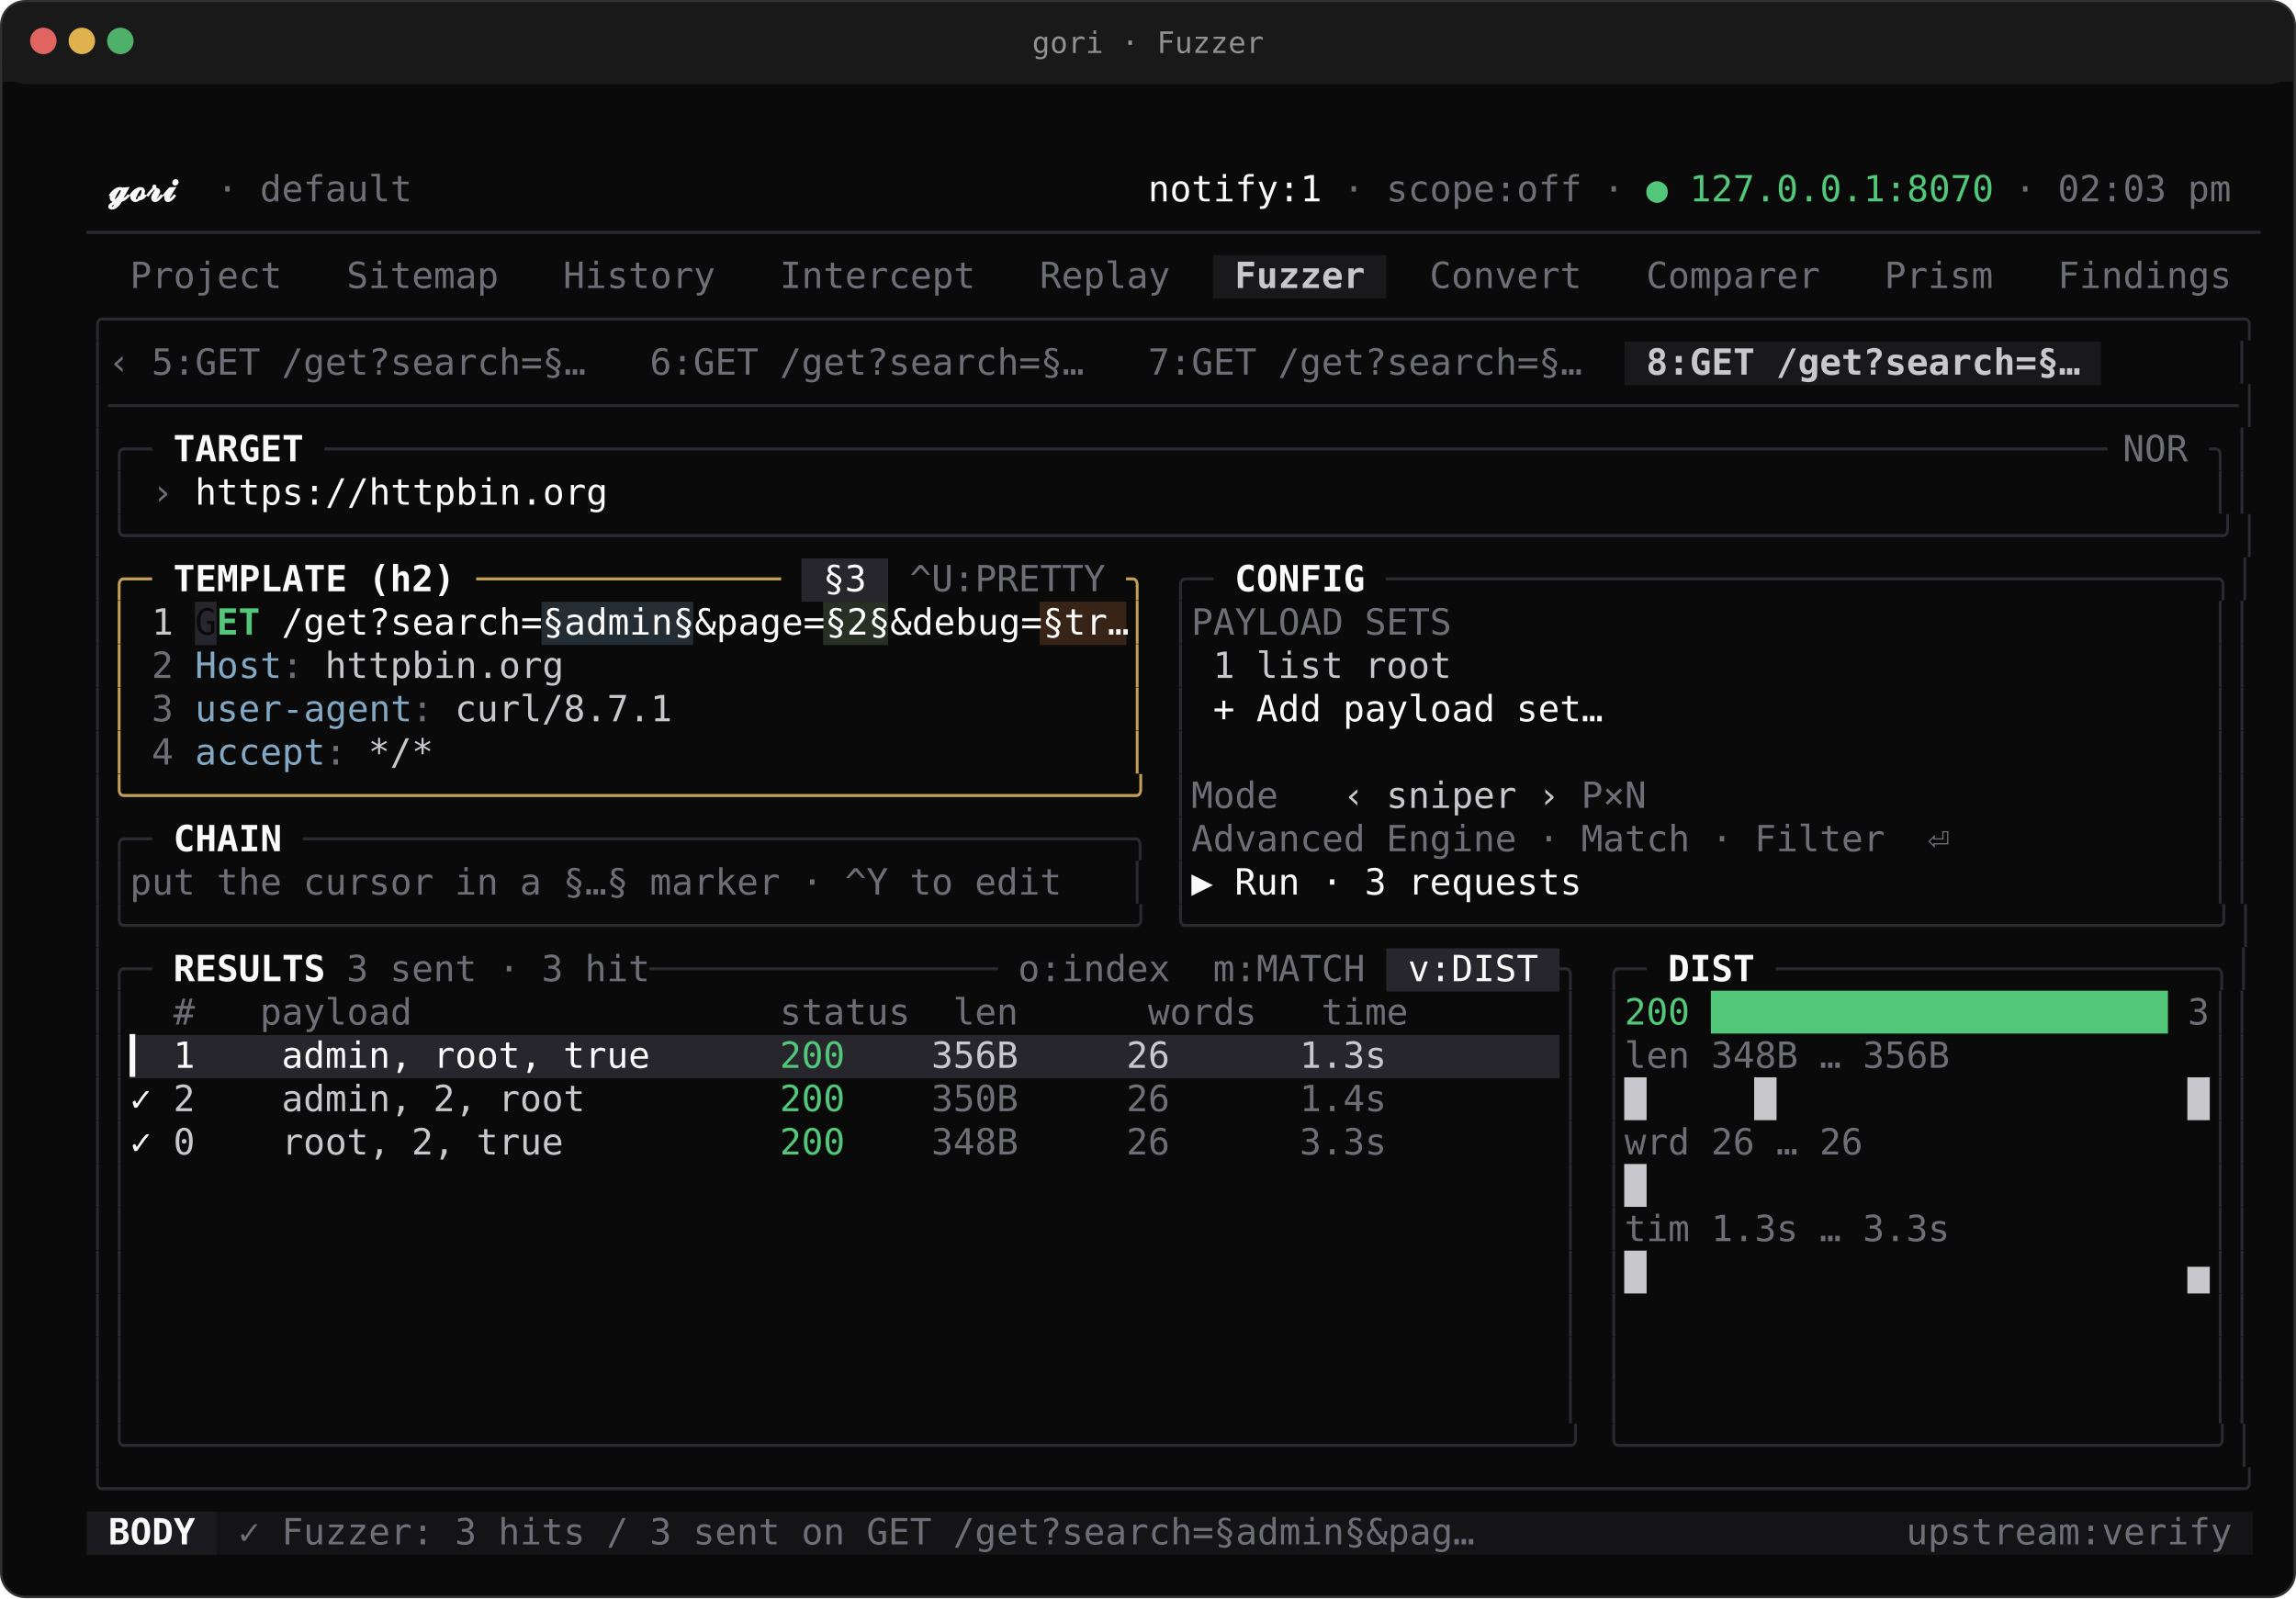
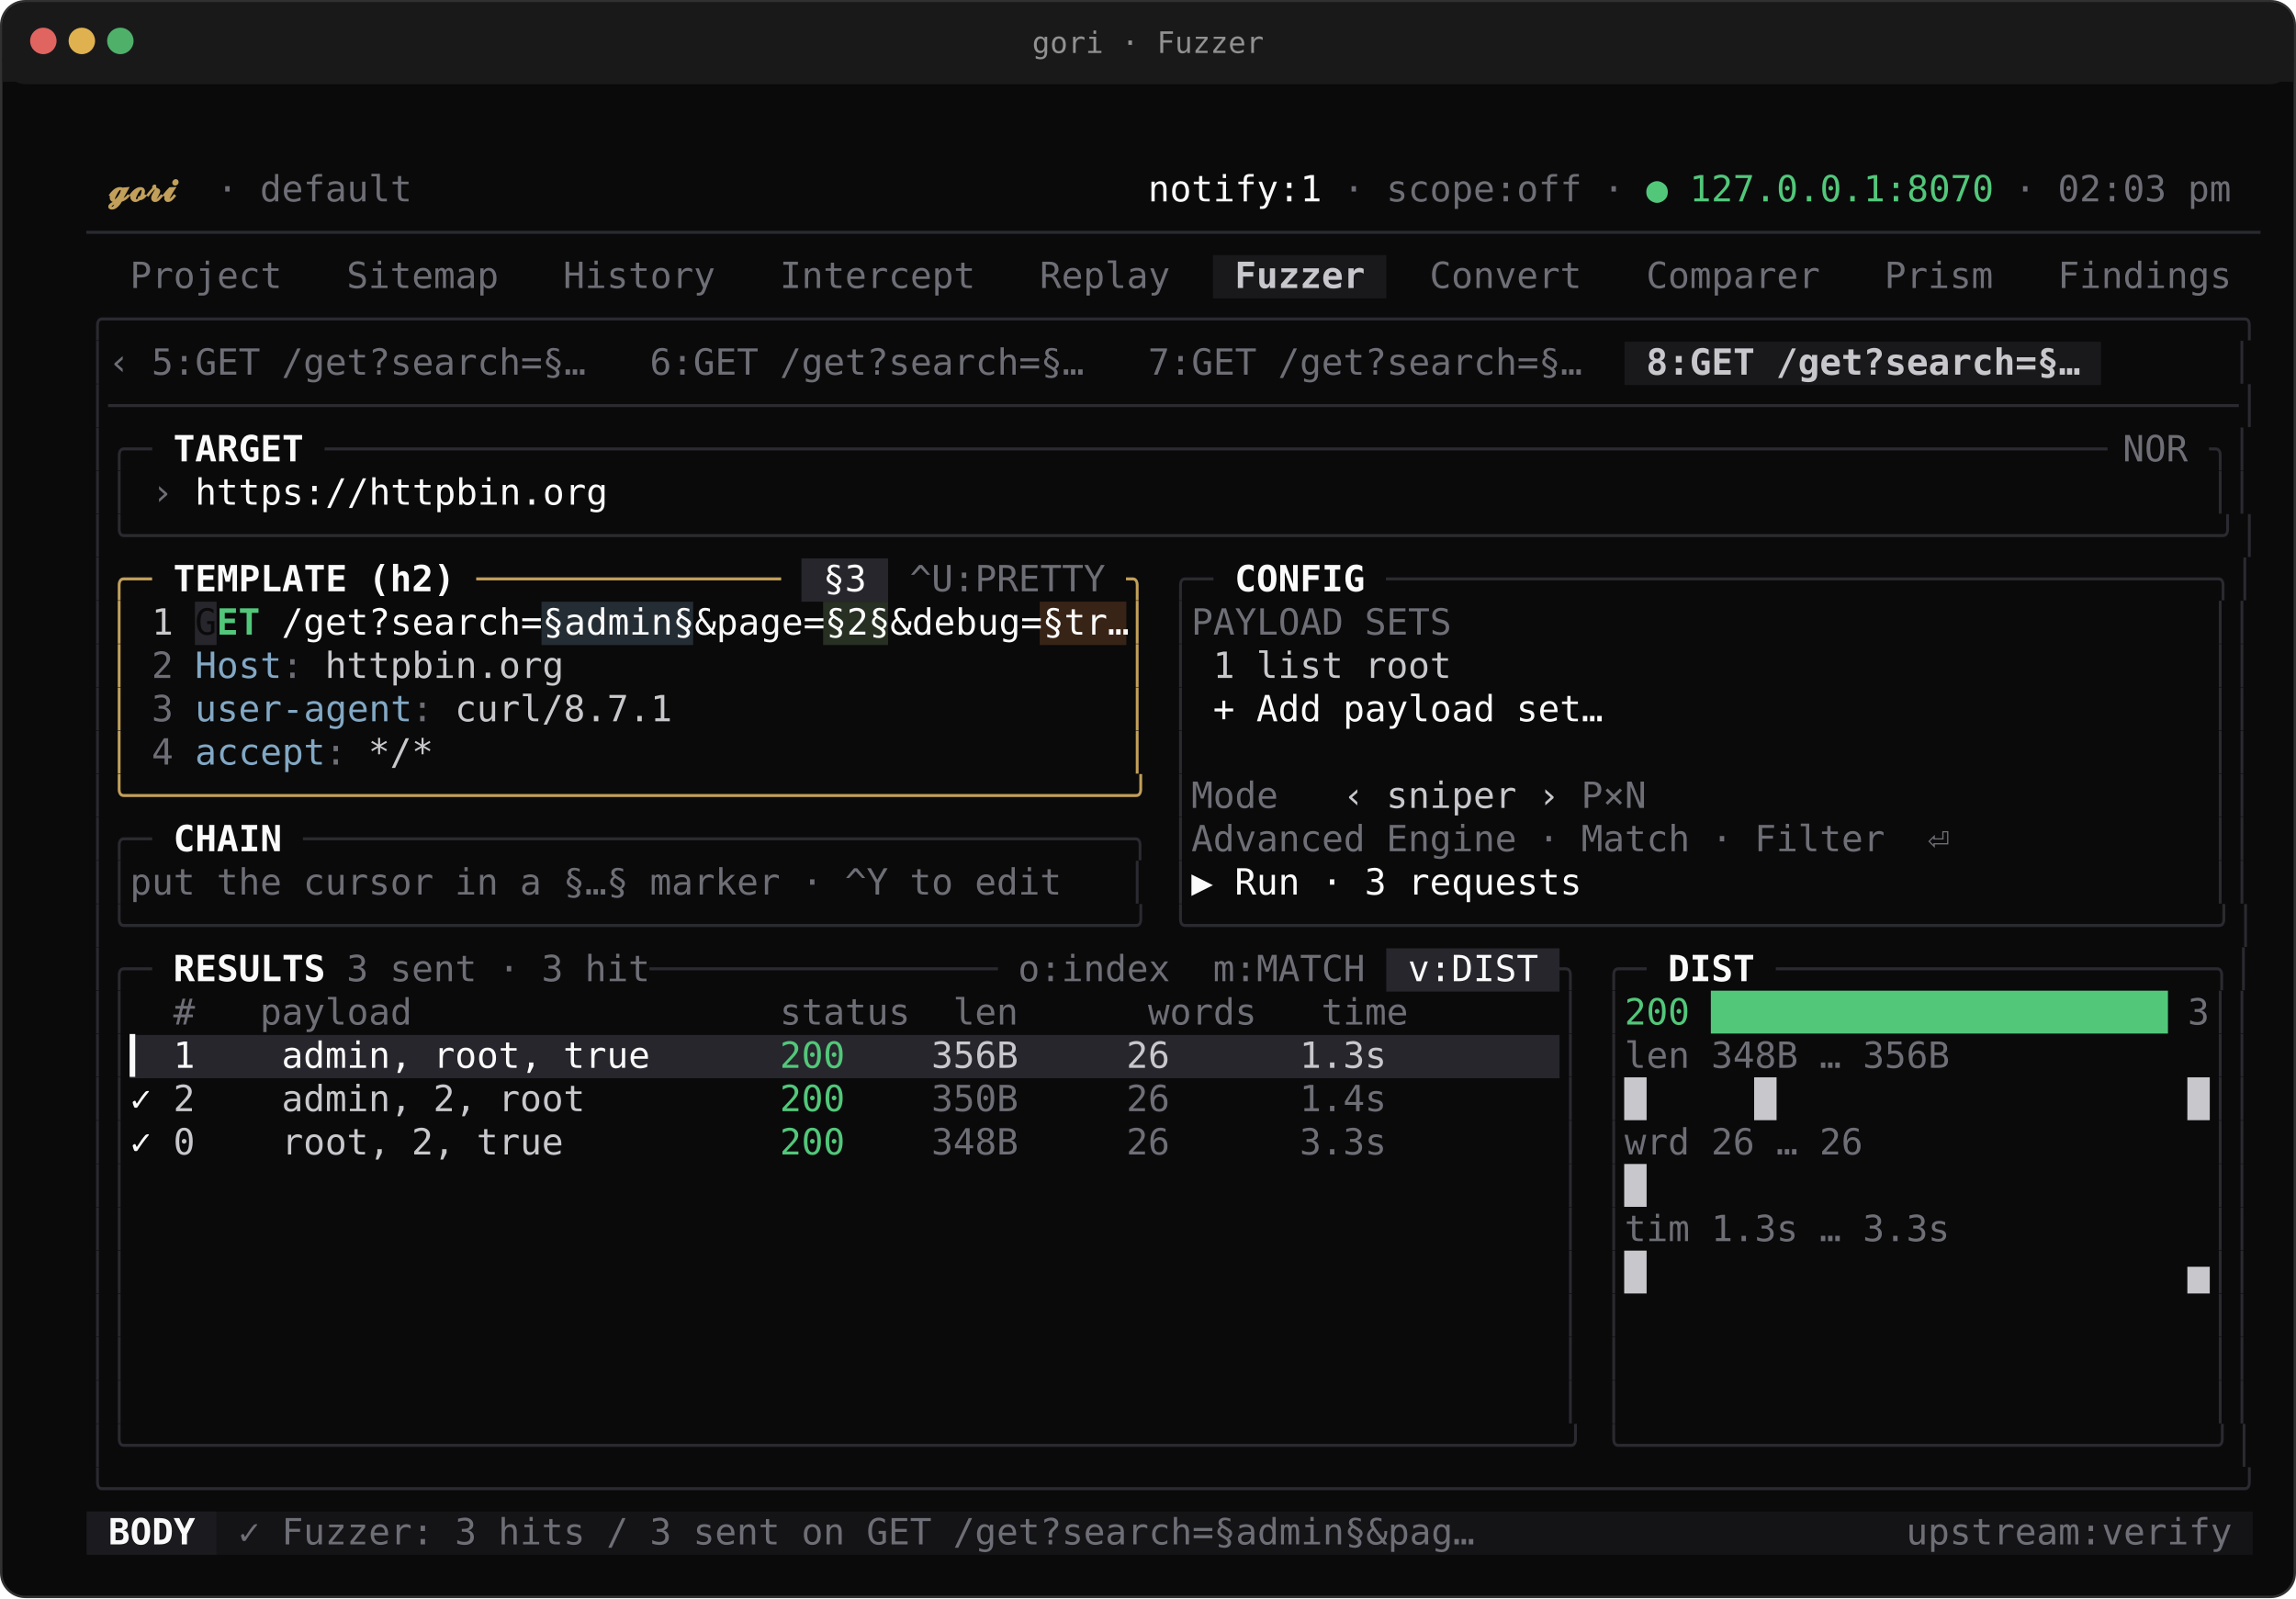
<svg xmlns="http://www.w3.org/2000/svg" width="954" height="664" viewBox="0 0 954.0 664.0" font-family="ui-monospace,'SF Mono','JetBrains Mono',Menlo,Consolas,monospace" font-size="15.0px" role="img" aria-label="gori · Fuzzer">
  <rect x="0.5" y="0.5" width="953.0" height="663.0" rx="10" ry="10" fill="#0a0a0b" stroke="#313132" stroke-width="1" />
  <rect x="1" y="1" width="952.0" height="34.0" rx="10" ry="10" fill="#19191a" />
  <rect x="1" y="24.0" width="952.0" height="10" fill="#19191a" />
  <circle cx="18.0" cy="17.0" r="5.5" fill="#e0645f" />
  <circle cx="34.0" cy="17.0" r="5.5" fill="#e0b24f" />
  <circle cx="50.0" cy="17.0" r="5.5" fill="#4fb06a" />
  <text x="477.0" y="22.0" text-anchor="middle" fill="#919191" font-size="12.3px">gori · Fuzzer</text>
  <rect x="504.00" y="106.00" width="72.00" height="18.00" fill="#19191c" />
  <rect x="675.00" y="142.00" width="198.00" height="18.00" fill="#19191c" />
  <rect x="333.00" y="232.00" width="36.00" height="18.00" fill="#26262c" />
  <rect x="81.00" y="250.00" width="9.00" height="18.00" fill="#26262c" />
  <rect x="225.00" y="250.00" width="63.00" height="18.00" fill="#242d34" />
  <rect x="342.00" y="250.00" width="27.00" height="18.00" fill="#273023" />
  <rect x="432.00" y="250.00" width="36.00" height="18.00" fill="#382416" />
  <rect x="576.00" y="394.00" width="72.00" height="18.00" fill="#26262c" />
  <rect x="54.00" y="430.00" width="594.00" height="18.00" fill="#26262c" />
  <rect x="36.00" y="628.00" width="54.00" height="18.00" fill="#1b1b1f" />
  <rect x="90.00" y="628.00" width="846.00" height="18.00" fill="#141417" />
-   <text x="45.00" y="83.68" textLength="36.00" lengthAdjust="spacingAndGlyphs" fill="#fafafa" font-weight="700" xml:space="preserve">𝓰𝓸𝓻𝓲</text>
+   <text x="45.00" y="83.68" textLength="36.00" lengthAdjust="spacingAndGlyphs" fill="#c2a05a" font-weight="700" xml:space="preserve">𝓰𝓸𝓻𝓲</text>
  <text x="90.00" y="83.68" textLength="9.00" lengthAdjust="spacingAndGlyphs" fill="#6e6e76" xml:space="preserve">·</text>
  <text x="108.00" y="83.68" textLength="63.00" lengthAdjust="spacingAndGlyphs" fill="#6e6e76" xml:space="preserve">default</text>
  <text x="477.00" y="83.68" textLength="72.00" lengthAdjust="spacingAndGlyphs" fill="#fafafa" xml:space="preserve">notify:1</text>
  <text x="558.00" y="83.68" textLength="9.00" lengthAdjust="spacingAndGlyphs" fill="#6e6e76" xml:space="preserve">·</text>
  <text x="576.00" y="83.68" textLength="81.00" lengthAdjust="spacingAndGlyphs" fill="#6e6e76" xml:space="preserve">scope:off</text>
  <text x="666.00" y="83.68" textLength="9.00" lengthAdjust="spacingAndGlyphs" fill="#6e6e76" xml:space="preserve">·</text>
  <text x="684.00" y="83.68" textLength="9.00" lengthAdjust="spacingAndGlyphs" fill="#52c77a" xml:space="preserve">●</text>
  <text x="702.00" y="83.68" textLength="126.00" lengthAdjust="spacingAndGlyphs" fill="#52c77a" xml:space="preserve">127.0.0.1:8070</text>
  <text x="837.00" y="83.68" textLength="9.00" lengthAdjust="spacingAndGlyphs" fill="#6e6e76" xml:space="preserve">·</text>
  <text x="855.00" y="83.68" textLength="45.00" lengthAdjust="spacingAndGlyphs" fill="#6e6e76" xml:space="preserve">02:03</text>
  <text x="909.00" y="83.68" textLength="18.00" lengthAdjust="spacingAndGlyphs" fill="#6e6e76" xml:space="preserve">pm</text>
  <text x="36.00" y="101.68" textLength="900.00" lengthAdjust="spacingAndGlyphs" fill="#2a2a30" xml:space="preserve">────────────────────────────────────────────────────────────────────────────────────────────────────</text>
  <text x="54.00" y="119.68" textLength="63.00" lengthAdjust="spacingAndGlyphs" fill="#6e6e76" xml:space="preserve">Project</text>
  <text x="144.00" y="119.68" textLength="63.00" lengthAdjust="spacingAndGlyphs" fill="#6e6e76" xml:space="preserve">Sitemap</text>
  <text x="234.00" y="119.68" textLength="63.00" lengthAdjust="spacingAndGlyphs" fill="#6e6e76" xml:space="preserve">History</text>
  <text x="324.00" y="119.68" textLength="81.00" lengthAdjust="spacingAndGlyphs" fill="#6e6e76" xml:space="preserve">Intercept</text>
  <text x="432.00" y="119.68" textLength="54.00" lengthAdjust="spacingAndGlyphs" fill="#6e6e76" xml:space="preserve">Replay</text>
  <text x="513.00" y="119.68" textLength="54.00" lengthAdjust="spacingAndGlyphs" fill="#c8c8cc" font-weight="700" xml:space="preserve">Fuzzer</text>
  <text x="594.00" y="119.68" textLength="63.00" lengthAdjust="spacingAndGlyphs" fill="#6e6e76" xml:space="preserve">Convert</text>
  <text x="684.00" y="119.68" textLength="72.00" lengthAdjust="spacingAndGlyphs" fill="#6e6e76" xml:space="preserve">Comparer</text>
  <text x="783.00" y="119.68" textLength="45.00" lengthAdjust="spacingAndGlyphs" fill="#6e6e76" xml:space="preserve">Prism</text>
  <text x="855.00" y="119.68" textLength="72.00" lengthAdjust="spacingAndGlyphs" fill="#6e6e76" xml:space="preserve">Findings</text>
  <text x="36.00" y="137.68" textLength="900.00" lengthAdjust="spacingAndGlyphs" fill="#2a2a30" xml:space="preserve">╭──────────────────────────────────────────────────────────────────────────────────────────────────╮</text>
  <text x="36.00" y="155.68" textLength="9.00" lengthAdjust="spacingAndGlyphs" fill="#2a2a30" xml:space="preserve">│</text>
  <text x="45.00" y="155.68" textLength="9.00" lengthAdjust="spacingAndGlyphs" fill="#6e6e76" xml:space="preserve">‹</text>
  <text x="63.00" y="155.68" textLength="45.00" lengthAdjust="spacingAndGlyphs" fill="#6e6e76" xml:space="preserve">5:GET</text>
  <text x="117.00" y="155.68" textLength="126.00" lengthAdjust="spacingAndGlyphs" fill="#6e6e76" xml:space="preserve">/get?search=§…</text>
  <text x="270.00" y="155.68" textLength="45.00" lengthAdjust="spacingAndGlyphs" fill="#6e6e76" xml:space="preserve">6:GET</text>
  <text x="324.00" y="155.68" textLength="126.00" lengthAdjust="spacingAndGlyphs" fill="#6e6e76" xml:space="preserve">/get?search=§…</text>
  <text x="477.00" y="155.68" textLength="45.00" lengthAdjust="spacingAndGlyphs" fill="#6e6e76" xml:space="preserve">7:GET</text>
  <text x="531.00" y="155.68" textLength="126.00" lengthAdjust="spacingAndGlyphs" fill="#6e6e76" xml:space="preserve">/get?search=§…</text>
  <text x="684.00" y="155.68" textLength="45.00" lengthAdjust="spacingAndGlyphs" fill="#c8c8cc" font-weight="700" xml:space="preserve">8:GET</text>
  <text x="738.00" y="155.68" textLength="126.00" lengthAdjust="spacingAndGlyphs" fill="#c8c8cc" font-weight="700" xml:space="preserve">/get?search=§…</text>
  <text x="927.00" y="155.68" textLength="9.00" lengthAdjust="spacingAndGlyphs" fill="#2a2a30" xml:space="preserve">│</text>
  <text x="36.00" y="173.68" textLength="900.00" lengthAdjust="spacingAndGlyphs" fill="#2a2a30" xml:space="preserve">│──────────────────────────────────────────────────────────────────────────────────────────────────│</text>
  <text x="36.00" y="191.68" textLength="27.00" lengthAdjust="spacingAndGlyphs" fill="#2a2a30" xml:space="preserve">│╭─</text>
  <text x="72.00" y="191.68" textLength="54.00" lengthAdjust="spacingAndGlyphs" fill="#fafafa" font-weight="700" xml:space="preserve">TARGET</text>
  <text x="135.00" y="191.68" textLength="738.00" lengthAdjust="spacingAndGlyphs" fill="#2a2a30" xml:space="preserve">──────────────────────────────────────────────────────────────────────────────────</text>
  <text x="882.00" y="191.68" textLength="27.00" lengthAdjust="spacingAndGlyphs" fill="#6e6e76" xml:space="preserve">NOR</text>
  <text x="918.00" y="191.68" textLength="18.00" lengthAdjust="spacingAndGlyphs" fill="#2a2a30" xml:space="preserve">╮│</text>
  <text x="36.00" y="209.68" textLength="18.00" lengthAdjust="spacingAndGlyphs" fill="#2a2a30" xml:space="preserve">││</text>
  <text x="63.00" y="209.68" textLength="9.00" lengthAdjust="spacingAndGlyphs" fill="#6e6e76" xml:space="preserve">›</text>
  <text x="81.00" y="209.68" textLength="171.00" lengthAdjust="spacingAndGlyphs" fill="#fafafa" xml:space="preserve">https://httpbin.org</text>
  <text x="918.00" y="209.68" textLength="18.00" lengthAdjust="spacingAndGlyphs" fill="#2a2a30" xml:space="preserve">││</text>
  <text x="36.00" y="227.68" textLength="900.00" lengthAdjust="spacingAndGlyphs" fill="#2a2a30" xml:space="preserve">│╰────────────────────────────────────────────────────────────────────────────────────────────────╯│</text>
  <text x="36.00" y="245.68" textLength="9.00" lengthAdjust="spacingAndGlyphs" fill="#2a2a30" xml:space="preserve">│</text>
  <text x="45.00" y="245.68" textLength="18.00" lengthAdjust="spacingAndGlyphs" fill="#c2a05a" xml:space="preserve">╭─</text>
  <text x="72.00" y="245.68" textLength="72.00" lengthAdjust="spacingAndGlyphs" fill="#fafafa" font-weight="700" xml:space="preserve">TEMPLATE</text>
  <text x="153.00" y="245.68" textLength="36.00" lengthAdjust="spacingAndGlyphs" fill="#fafafa" font-weight="700" xml:space="preserve">(h2)</text>
  <text x="198.00" y="245.68" textLength="126.00" lengthAdjust="spacingAndGlyphs" fill="#c2a05a" xml:space="preserve">──────────────</text>
  <text x="342.00" y="245.68" textLength="18.00" lengthAdjust="spacingAndGlyphs" fill="#fafafa" xml:space="preserve">§3</text>
  <text x="378.00" y="245.68" textLength="81.00" lengthAdjust="spacingAndGlyphs" fill="#6e6e76" xml:space="preserve">^U:PRETTY</text>
  <text x="468.00" y="245.68" textLength="9.00" lengthAdjust="spacingAndGlyphs" fill="#c2a05a" xml:space="preserve">╮</text>
  <text x="486.00" y="245.68" textLength="18.00" lengthAdjust="spacingAndGlyphs" fill="#2a2a30" xml:space="preserve">╭─</text>
  <text x="513.00" y="245.68" textLength="54.00" lengthAdjust="spacingAndGlyphs" fill="#fafafa" font-weight="700" xml:space="preserve">CONFIG</text>
  <text x="576.00" y="245.68" textLength="360.00" lengthAdjust="spacingAndGlyphs" fill="#2a2a30" xml:space="preserve">──────────────────────────────────────╮│</text>
  <text x="36.00" y="263.68" textLength="9.00" lengthAdjust="spacingAndGlyphs" fill="#2a2a30" xml:space="preserve">│</text>
  <text x="45.00" y="263.68" textLength="9.00" lengthAdjust="spacingAndGlyphs" fill="#c2a05a" xml:space="preserve">│</text>
  <text x="63.00" y="263.68" textLength="9.00" lengthAdjust="spacingAndGlyphs" fill="#c8c8cc" xml:space="preserve">1</text>
  <text x="81.00" y="263.68" textLength="9.00" lengthAdjust="spacingAndGlyphs" fill="#0a0a0b" xml:space="preserve">G</text>
  <text x="90.00" y="263.68" textLength="18.00" lengthAdjust="spacingAndGlyphs" fill="#52c77a" font-weight="700" xml:space="preserve">ET</text>
  <text x="117.00" y="263.68" textLength="351.00" lengthAdjust="spacingAndGlyphs" fill="#fafafa" xml:space="preserve">/get?search=§admin§&amp;page=§2§&amp;debug=§tr…</text>
  <text x="468.00" y="263.68" textLength="9.00" lengthAdjust="spacingAndGlyphs" fill="#c2a05a" xml:space="preserve">│</text>
  <text x="486.00" y="263.68" textLength="9.00" lengthAdjust="spacingAndGlyphs" fill="#2a2a30" xml:space="preserve">│</text>
  <text x="495.00" y="263.68" textLength="63.00" lengthAdjust="spacingAndGlyphs" fill="#6e6e76" xml:space="preserve">PAYLOAD</text>
  <text x="567.00" y="263.68" textLength="36.00" lengthAdjust="spacingAndGlyphs" fill="#6e6e76" xml:space="preserve">SETS</text>
  <text x="918.00" y="263.68" textLength="18.00" lengthAdjust="spacingAndGlyphs" fill="#2a2a30" xml:space="preserve">││</text>
  <text x="36.00" y="281.68" textLength="9.00" lengthAdjust="spacingAndGlyphs" fill="#2a2a30" xml:space="preserve">│</text>
  <text x="45.00" y="281.68" textLength="9.00" lengthAdjust="spacingAndGlyphs" fill="#c2a05a" xml:space="preserve">│</text>
  <text x="63.00" y="281.68" textLength="9.00" lengthAdjust="spacingAndGlyphs" fill="#6e6e76" xml:space="preserve">2</text>
  <text x="81.00" y="281.68" textLength="36.00" lengthAdjust="spacingAndGlyphs" fill="#82a8c4" xml:space="preserve">Host</text>
  <text x="117.00" y="281.68" textLength="9.00" lengthAdjust="spacingAndGlyphs" fill="#6e6e76" xml:space="preserve">:</text>
  <text x="135.00" y="281.68" textLength="99.00" lengthAdjust="spacingAndGlyphs" fill="#c8c8cc" xml:space="preserve">httpbin.org</text>
  <text x="468.00" y="281.68" textLength="9.00" lengthAdjust="spacingAndGlyphs" fill="#c2a05a" xml:space="preserve">│</text>
  <text x="486.00" y="281.68" textLength="9.00" lengthAdjust="spacingAndGlyphs" fill="#2a2a30" xml:space="preserve">│</text>
  <text x="504.00" y="281.68" textLength="9.00" lengthAdjust="spacingAndGlyphs" fill="#c8c8cc" xml:space="preserve">1</text>
  <text x="522.00" y="281.68" textLength="36.00" lengthAdjust="spacingAndGlyphs" fill="#c8c8cc" xml:space="preserve">list</text>
  <text x="567.00" y="281.68" textLength="36.00" lengthAdjust="spacingAndGlyphs" fill="#c8c8cc" xml:space="preserve">root</text>
  <text x="918.00" y="281.68" textLength="18.00" lengthAdjust="spacingAndGlyphs" fill="#2a2a30" xml:space="preserve">││</text>
  <text x="36.00" y="299.68" textLength="9.00" lengthAdjust="spacingAndGlyphs" fill="#2a2a30" xml:space="preserve">│</text>
  <text x="45.00" y="299.68" textLength="9.00" lengthAdjust="spacingAndGlyphs" fill="#c2a05a" xml:space="preserve">│</text>
  <text x="63.00" y="299.68" textLength="9.00" lengthAdjust="spacingAndGlyphs" fill="#6e6e76" xml:space="preserve">3</text>
  <text x="81.00" y="299.68" textLength="90.00" lengthAdjust="spacingAndGlyphs" fill="#82a8c4" xml:space="preserve">user-agent</text>
  <text x="171.00" y="299.68" textLength="9.00" lengthAdjust="spacingAndGlyphs" fill="#6e6e76" xml:space="preserve">:</text>
  <text x="189.00" y="299.68" textLength="90.00" lengthAdjust="spacingAndGlyphs" fill="#c8c8cc" xml:space="preserve">curl/8.7.1</text>
  <text x="468.00" y="299.68" textLength="9.00" lengthAdjust="spacingAndGlyphs" fill="#c2a05a" xml:space="preserve">│</text>
  <text x="486.00" y="299.68" textLength="9.00" lengthAdjust="spacingAndGlyphs" fill="#2a2a30" xml:space="preserve">│</text>
  <text x="504.00" y="299.68" textLength="9.00" lengthAdjust="spacingAndGlyphs" fill="#fafafa" xml:space="preserve">+</text>
  <text x="522.00" y="299.68" textLength="27.00" lengthAdjust="spacingAndGlyphs" fill="#fafafa" xml:space="preserve">Add</text>
  <text x="558.00" y="299.68" textLength="63.00" lengthAdjust="spacingAndGlyphs" fill="#fafafa" xml:space="preserve">payload</text>
  <text x="630.00" y="299.68" textLength="36.00" lengthAdjust="spacingAndGlyphs" fill="#fafafa" xml:space="preserve">set…</text>
  <text x="918.00" y="299.68" textLength="18.00" lengthAdjust="spacingAndGlyphs" fill="#2a2a30" xml:space="preserve">││</text>
  <text x="36.00" y="317.68" textLength="9.00" lengthAdjust="spacingAndGlyphs" fill="#2a2a30" xml:space="preserve">│</text>
  <text x="45.00" y="317.68" textLength="9.00" lengthAdjust="spacingAndGlyphs" fill="#c2a05a" xml:space="preserve">│</text>
  <text x="63.00" y="317.68" textLength="9.00" lengthAdjust="spacingAndGlyphs" fill="#6e6e76" xml:space="preserve">4</text>
  <text x="81.00" y="317.68" textLength="54.00" lengthAdjust="spacingAndGlyphs" fill="#82a8c4" xml:space="preserve">accept</text>
  <text x="135.00" y="317.68" textLength="9.00" lengthAdjust="spacingAndGlyphs" fill="#6e6e76" xml:space="preserve">:</text>
  <text x="153.00" y="317.68" textLength="27.00" lengthAdjust="spacingAndGlyphs" fill="#c8c8cc" xml:space="preserve">*/*</text>
  <text x="468.00" y="317.68" textLength="9.00" lengthAdjust="spacingAndGlyphs" fill="#c2a05a" xml:space="preserve">│</text>
  <text x="486.00" y="317.68" textLength="9.00" lengthAdjust="spacingAndGlyphs" fill="#2a2a30" xml:space="preserve">│</text>
  <text x="918.00" y="317.68" textLength="18.00" lengthAdjust="spacingAndGlyphs" fill="#2a2a30" xml:space="preserve">││</text>
  <text x="36.00" y="335.68" textLength="9.00" lengthAdjust="spacingAndGlyphs" fill="#2a2a30" xml:space="preserve">│</text>
  <text x="45.00" y="335.68" textLength="432.00" lengthAdjust="spacingAndGlyphs" fill="#c2a05a" xml:space="preserve">╰──────────────────────────────────────────────╯</text>
  <text x="486.00" y="335.68" textLength="9.00" lengthAdjust="spacingAndGlyphs" fill="#2a2a30" xml:space="preserve">│</text>
  <text x="495.00" y="335.68" textLength="36.00" lengthAdjust="spacingAndGlyphs" fill="#6e6e76" xml:space="preserve">Mode</text>
  <text x="558.00" y="335.68" textLength="9.00" lengthAdjust="spacingAndGlyphs" fill="#c8c8cc" xml:space="preserve">‹</text>
  <text x="576.00" y="335.68" textLength="54.00" lengthAdjust="spacingAndGlyphs" fill="#c8c8cc" xml:space="preserve">sniper</text>
  <text x="639.00" y="335.68" textLength="9.00" lengthAdjust="spacingAndGlyphs" fill="#c8c8cc" xml:space="preserve">›</text>
  <text x="657.00" y="335.68" textLength="27.00" lengthAdjust="spacingAndGlyphs" fill="#6e6e76" xml:space="preserve">P×N</text>
  <text x="918.00" y="335.68" textLength="18.00" lengthAdjust="spacingAndGlyphs" fill="#2a2a30" xml:space="preserve">││</text>
  <text x="36.00" y="353.68" textLength="27.00" lengthAdjust="spacingAndGlyphs" fill="#2a2a30" xml:space="preserve">│╭─</text>
  <text x="72.00" y="353.68" textLength="45.00" lengthAdjust="spacingAndGlyphs" fill="#fafafa" font-weight="700" xml:space="preserve">CHAIN</text>
  <text x="126.00" y="353.68" textLength="351.00" lengthAdjust="spacingAndGlyphs" fill="#2a2a30" xml:space="preserve">──────────────────────────────────────╮</text>
  <text x="486.00" y="353.68" textLength="9.00" lengthAdjust="spacingAndGlyphs" fill="#2a2a30" xml:space="preserve">│</text>
  <text x="495.00" y="353.68" textLength="72.00" lengthAdjust="spacingAndGlyphs" fill="#6e6e76" xml:space="preserve">Advanced</text>
  <text x="576.00" y="353.68" textLength="54.00" lengthAdjust="spacingAndGlyphs" fill="#6e6e76" xml:space="preserve">Engine</text>
  <text x="639.00" y="353.68" textLength="9.00" lengthAdjust="spacingAndGlyphs" fill="#6e6e76" xml:space="preserve">·</text>
  <text x="657.00" y="353.68" textLength="45.00" lengthAdjust="spacingAndGlyphs" fill="#6e6e76" xml:space="preserve">Match</text>
  <text x="711.00" y="353.68" textLength="9.00" lengthAdjust="spacingAndGlyphs" fill="#6e6e76" xml:space="preserve">·</text>
  <text x="729.00" y="353.68" textLength="54.00" lengthAdjust="spacingAndGlyphs" fill="#6e6e76" xml:space="preserve">Filter</text>
  <text x="801.00" y="353.68" textLength="9.00" lengthAdjust="spacingAndGlyphs" fill="#6e6e76" xml:space="preserve">⏎</text>
  <text x="918.00" y="353.68" textLength="18.00" lengthAdjust="spacingAndGlyphs" fill="#2a2a30" xml:space="preserve">││</text>
  <text x="36.00" y="371.68" textLength="18.00" lengthAdjust="spacingAndGlyphs" fill="#2a2a30" xml:space="preserve">││</text>
  <text x="54.00" y="371.68" textLength="27.00" lengthAdjust="spacingAndGlyphs" fill="#6e6e76" xml:space="preserve">put</text>
  <text x="90.00" y="371.68" textLength="27.00" lengthAdjust="spacingAndGlyphs" fill="#6e6e76" xml:space="preserve">the</text>
  <text x="126.00" y="371.68" textLength="54.00" lengthAdjust="spacingAndGlyphs" fill="#6e6e76" xml:space="preserve">cursor</text>
  <text x="189.00" y="371.68" textLength="18.00" lengthAdjust="spacingAndGlyphs" fill="#6e6e76" xml:space="preserve">in</text>
  <text x="216.00" y="371.68" textLength="9.00" lengthAdjust="spacingAndGlyphs" fill="#6e6e76" xml:space="preserve">a</text>
  <text x="234.00" y="371.68" textLength="27.00" lengthAdjust="spacingAndGlyphs" fill="#6e6e76" xml:space="preserve">§…§</text>
  <text x="270.00" y="371.68" textLength="54.00" lengthAdjust="spacingAndGlyphs" fill="#6e6e76" xml:space="preserve">marker</text>
  <text x="333.00" y="371.68" textLength="9.00" lengthAdjust="spacingAndGlyphs" fill="#6e6e76" xml:space="preserve">·</text>
  <text x="351.00" y="371.68" textLength="18.00" lengthAdjust="spacingAndGlyphs" fill="#6e6e76" xml:space="preserve">^Y</text>
  <text x="378.00" y="371.68" textLength="18.00" lengthAdjust="spacingAndGlyphs" fill="#6e6e76" xml:space="preserve">to</text>
  <text x="405.00" y="371.68" textLength="36.00" lengthAdjust="spacingAndGlyphs" fill="#6e6e76" xml:space="preserve">edit</text>
  <text x="468.00" y="371.68" textLength="9.00" lengthAdjust="spacingAndGlyphs" fill="#2a2a30" xml:space="preserve">│</text>
  <text x="486.00" y="371.68" textLength="9.00" lengthAdjust="spacingAndGlyphs" fill="#2a2a30" xml:space="preserve">│</text>
  <text x="495.00" y="371.68" textLength="9.00" lengthAdjust="spacingAndGlyphs" fill="#fafafa" xml:space="preserve">▶</text>
  <text x="513.00" y="371.68" textLength="27.00" lengthAdjust="spacingAndGlyphs" fill="#fafafa" xml:space="preserve">Run</text>
  <text x="549.00" y="371.68" textLength="9.00" lengthAdjust="spacingAndGlyphs" fill="#fafafa" xml:space="preserve">·</text>
  <text x="567.00" y="371.68" textLength="9.00" lengthAdjust="spacingAndGlyphs" fill="#fafafa" xml:space="preserve">3</text>
  <text x="585.00" y="371.68" textLength="72.00" lengthAdjust="spacingAndGlyphs" fill="#fafafa" xml:space="preserve">requests</text>
  <text x="918.00" y="371.68" textLength="18.00" lengthAdjust="spacingAndGlyphs" fill="#2a2a30" xml:space="preserve">││</text>
  <text x="36.00" y="389.68" textLength="441.00" lengthAdjust="spacingAndGlyphs" fill="#2a2a30" xml:space="preserve">│╰──────────────────────────────────────────────╯</text>
  <text x="486.00" y="389.68" textLength="450.00" lengthAdjust="spacingAndGlyphs" fill="#2a2a30" xml:space="preserve">╰───────────────────────────────────────────────╯│</text>
  <text x="36.00" y="407.68" textLength="27.00" lengthAdjust="spacingAndGlyphs" fill="#2a2a30" xml:space="preserve">│╭─</text>
  <text x="72.00" y="407.68" textLength="63.00" lengthAdjust="spacingAndGlyphs" fill="#fafafa" font-weight="700" xml:space="preserve">RESULTS</text>
  <text x="144.00" y="407.68" textLength="9.00" lengthAdjust="spacingAndGlyphs" fill="#6e6e76" xml:space="preserve">3</text>
  <text x="162.00" y="407.68" textLength="36.00" lengthAdjust="spacingAndGlyphs" fill="#6e6e76" xml:space="preserve">sent</text>
  <text x="207.00" y="407.68" textLength="9.00" lengthAdjust="spacingAndGlyphs" fill="#6e6e76" xml:space="preserve">·</text>
  <text x="225.00" y="407.68" textLength="9.00" lengthAdjust="spacingAndGlyphs" fill="#6e6e76" xml:space="preserve">3</text>
  <text x="243.00" y="407.68" textLength="27.00" lengthAdjust="spacingAndGlyphs" fill="#6e6e76" xml:space="preserve">hit</text>
  <text x="270.00" y="407.68" textLength="144.00" lengthAdjust="spacingAndGlyphs" fill="#2a2a30" xml:space="preserve">────────────────</text>
  <text x="423.00" y="407.68" textLength="63.00" lengthAdjust="spacingAndGlyphs" fill="#6e6e76" xml:space="preserve">o:index</text>
  <text x="504.00" y="407.68" textLength="63.00" lengthAdjust="spacingAndGlyphs" fill="#6e6e76" xml:space="preserve">m:MATCH</text>
  <text x="585.00" y="407.68" textLength="54.00" lengthAdjust="spacingAndGlyphs" fill="#fafafa" xml:space="preserve">v:DIST</text>
  <text x="648.00" y="407.68" textLength="9.00" lengthAdjust="spacingAndGlyphs" fill="#2a2a30" xml:space="preserve">╮</text>
  <text x="666.00" y="407.68" textLength="18.00" lengthAdjust="spacingAndGlyphs" fill="#2a2a30" xml:space="preserve">╭─</text>
  <text x="693.00" y="407.68" textLength="36.00" lengthAdjust="spacingAndGlyphs" fill="#fafafa" font-weight="700" xml:space="preserve">DIST</text>
  <text x="738.00" y="407.68" textLength="198.00" lengthAdjust="spacingAndGlyphs" fill="#2a2a30" xml:space="preserve">────────────────────╮│</text>
  <text x="36.00" y="425.68" textLength="18.00" lengthAdjust="spacingAndGlyphs" fill="#2a2a30" xml:space="preserve">││</text>
  <text x="72.00" y="425.68" textLength="9.00" lengthAdjust="spacingAndGlyphs" fill="#6e6e76" xml:space="preserve">#</text>
  <text x="108.00" y="425.68" textLength="63.00" lengthAdjust="spacingAndGlyphs" fill="#6e6e76" xml:space="preserve">payload</text>
  <text x="324.00" y="425.68" textLength="54.00" lengthAdjust="spacingAndGlyphs" fill="#6e6e76" xml:space="preserve">status</text>
  <text x="396.00" y="425.68" textLength="27.00" lengthAdjust="spacingAndGlyphs" fill="#6e6e76" xml:space="preserve">len</text>
  <text x="477.00" y="425.68" textLength="45.00" lengthAdjust="spacingAndGlyphs" fill="#6e6e76" xml:space="preserve">words</text>
  <text x="549.00" y="425.68" textLength="36.00" lengthAdjust="spacingAndGlyphs" fill="#6e6e76" xml:space="preserve">time</text>
  <text x="648.00" y="425.68" textLength="9.00" lengthAdjust="spacingAndGlyphs" fill="#2a2a30" xml:space="preserve">│</text>
  <text x="666.00" y="425.68" textLength="9.00" lengthAdjust="spacingAndGlyphs" fill="#2a2a30" xml:space="preserve">│</text>
  <text x="675.00" y="425.68" textLength="27.00" lengthAdjust="spacingAndGlyphs" fill="#52c77a" xml:space="preserve">200</text>
  <text x="711.00" y="425.68" textLength="189.00" lengthAdjust="spacingAndGlyphs" fill="#52c77a" xml:space="preserve">█████████████████████</text>
  <text x="909.00" y="425.68" textLength="9.00" lengthAdjust="spacingAndGlyphs" fill="#6e6e76" xml:space="preserve">3</text>
  <text x="918.00" y="425.68" textLength="18.00" lengthAdjust="spacingAndGlyphs" fill="#2a2a30" xml:space="preserve">││</text>
  <text x="36.00" y="443.68" textLength="18.00" lengthAdjust="spacingAndGlyphs" fill="#2a2a30" xml:space="preserve">││</text>
  <text x="54.00" y="443.68" textLength="9.00" lengthAdjust="spacingAndGlyphs" fill="#fafafa" xml:space="preserve">▎</text>
  <text x="72.00" y="443.68" textLength="9.00" lengthAdjust="spacingAndGlyphs" fill="#fafafa" xml:space="preserve">1</text>
  <text x="117.00" y="443.68" textLength="54.00" lengthAdjust="spacingAndGlyphs" fill="#fafafa" xml:space="preserve">admin,</text>
  <text x="180.00" y="443.68" textLength="45.00" lengthAdjust="spacingAndGlyphs" fill="#fafafa" xml:space="preserve">root,</text>
  <text x="234.00" y="443.68" textLength="36.00" lengthAdjust="spacingAndGlyphs" fill="#fafafa" xml:space="preserve">true</text>
  <text x="324.00" y="443.68" textLength="27.00" lengthAdjust="spacingAndGlyphs" fill="#52c77a" xml:space="preserve">200</text>
  <text x="387.00" y="443.68" textLength="36.00" lengthAdjust="spacingAndGlyphs" fill="#c8c8cc" xml:space="preserve">356B</text>
  <text x="468.00" y="443.68" textLength="18.00" lengthAdjust="spacingAndGlyphs" fill="#c8c8cc" xml:space="preserve">26</text>
  <text x="540.00" y="443.68" textLength="36.00" lengthAdjust="spacingAndGlyphs" fill="#c8c8cc" xml:space="preserve">1.3s</text>
  <text x="648.00" y="443.68" textLength="9.00" lengthAdjust="spacingAndGlyphs" fill="#2a2a30" xml:space="preserve">│</text>
  <text x="666.00" y="443.68" textLength="9.00" lengthAdjust="spacingAndGlyphs" fill="#2a2a30" xml:space="preserve">│</text>
  <text x="675.00" y="443.68" textLength="27.00" lengthAdjust="spacingAndGlyphs" fill="#6e6e76" xml:space="preserve">len</text>
  <text x="711.00" y="443.68" textLength="36.00" lengthAdjust="spacingAndGlyphs" fill="#6e6e76" xml:space="preserve">348B</text>
  <text x="756.00" y="443.68" textLength="9.00" lengthAdjust="spacingAndGlyphs" fill="#6e6e76" xml:space="preserve">…</text>
  <text x="774.00" y="443.68" textLength="36.00" lengthAdjust="spacingAndGlyphs" fill="#6e6e76" xml:space="preserve">356B</text>
  <text x="918.00" y="443.68" textLength="18.00" lengthAdjust="spacingAndGlyphs" fill="#2a2a30" xml:space="preserve">││</text>
  <text x="36.00" y="461.68" textLength="18.00" lengthAdjust="spacingAndGlyphs" fill="#2a2a30" xml:space="preserve">││</text>
  <text x="54.00" y="461.68" textLength="9.00" lengthAdjust="spacingAndGlyphs" fill="#fafafa" xml:space="preserve">✓</text>
  <text x="72.00" y="461.68" textLength="9.00" lengthAdjust="spacingAndGlyphs" fill="#c8c8cc" xml:space="preserve">2</text>
  <text x="117.00" y="461.68" textLength="54.00" lengthAdjust="spacingAndGlyphs" fill="#c8c8cc" xml:space="preserve">admin,</text>
  <text x="180.00" y="461.68" textLength="18.00" lengthAdjust="spacingAndGlyphs" fill="#c8c8cc" xml:space="preserve">2,</text>
  <text x="207.00" y="461.68" textLength="36.00" lengthAdjust="spacingAndGlyphs" fill="#c8c8cc" xml:space="preserve">root</text>
  <text x="324.00" y="461.68" textLength="27.00" lengthAdjust="spacingAndGlyphs" fill="#52c77a" xml:space="preserve">200</text>
  <text x="387.00" y="461.68" textLength="36.00" lengthAdjust="spacingAndGlyphs" fill="#6e6e76" xml:space="preserve">350B</text>
  <text x="468.00" y="461.68" textLength="18.00" lengthAdjust="spacingAndGlyphs" fill="#6e6e76" xml:space="preserve">26</text>
  <text x="540.00" y="461.68" textLength="36.00" lengthAdjust="spacingAndGlyphs" fill="#6e6e76" xml:space="preserve">1.4s</text>
  <text x="648.00" y="461.68" textLength="9.00" lengthAdjust="spacingAndGlyphs" fill="#2a2a30" xml:space="preserve">│</text>
  <text x="666.00" y="461.68" textLength="9.00" lengthAdjust="spacingAndGlyphs" fill="#2a2a30" xml:space="preserve">│</text>
  <text x="675.00" y="461.68" textLength="9.00" lengthAdjust="spacingAndGlyphs" fill="#c8c8cc" xml:space="preserve">█</text>
  <text x="729.00" y="461.68" textLength="9.00" lengthAdjust="spacingAndGlyphs" fill="#c8c8cc" xml:space="preserve">█</text>
  <text x="909.00" y="461.68" textLength="9.00" lengthAdjust="spacingAndGlyphs" fill="#c8c8cc" xml:space="preserve">█</text>
  <text x="918.00" y="461.68" textLength="18.00" lengthAdjust="spacingAndGlyphs" fill="#2a2a30" xml:space="preserve">││</text>
  <text x="36.00" y="479.68" textLength="18.00" lengthAdjust="spacingAndGlyphs" fill="#2a2a30" xml:space="preserve">││</text>
  <text x="54.00" y="479.68" textLength="9.00" lengthAdjust="spacingAndGlyphs" fill="#fafafa" xml:space="preserve">✓</text>
  <text x="72.00" y="479.68" textLength="9.00" lengthAdjust="spacingAndGlyphs" fill="#c8c8cc" xml:space="preserve">0</text>
  <text x="117.00" y="479.68" textLength="45.00" lengthAdjust="spacingAndGlyphs" fill="#c8c8cc" xml:space="preserve">root,</text>
  <text x="171.00" y="479.68" textLength="18.00" lengthAdjust="spacingAndGlyphs" fill="#c8c8cc" xml:space="preserve">2,</text>
  <text x="198.00" y="479.68" textLength="36.00" lengthAdjust="spacingAndGlyphs" fill="#c8c8cc" xml:space="preserve">true</text>
  <text x="324.00" y="479.68" textLength="27.00" lengthAdjust="spacingAndGlyphs" fill="#52c77a" xml:space="preserve">200</text>
  <text x="387.00" y="479.68" textLength="36.00" lengthAdjust="spacingAndGlyphs" fill="#6e6e76" xml:space="preserve">348B</text>
  <text x="468.00" y="479.68" textLength="18.00" lengthAdjust="spacingAndGlyphs" fill="#6e6e76" xml:space="preserve">26</text>
  <text x="540.00" y="479.68" textLength="36.00" lengthAdjust="spacingAndGlyphs" fill="#6e6e76" xml:space="preserve">3.3s</text>
  <text x="648.00" y="479.68" textLength="9.00" lengthAdjust="spacingAndGlyphs" fill="#2a2a30" xml:space="preserve">│</text>
  <text x="666.00" y="479.68" textLength="9.00" lengthAdjust="spacingAndGlyphs" fill="#2a2a30" xml:space="preserve">│</text>
  <text x="675.00" y="479.68" textLength="27.00" lengthAdjust="spacingAndGlyphs" fill="#6e6e76" xml:space="preserve">wrd</text>
  <text x="711.00" y="479.68" textLength="18.00" lengthAdjust="spacingAndGlyphs" fill="#6e6e76" xml:space="preserve">26</text>
  <text x="738.00" y="479.68" textLength="9.00" lengthAdjust="spacingAndGlyphs" fill="#6e6e76" xml:space="preserve">…</text>
  <text x="756.00" y="479.68" textLength="18.00" lengthAdjust="spacingAndGlyphs" fill="#6e6e76" xml:space="preserve">26</text>
  <text x="918.00" y="479.68" textLength="18.00" lengthAdjust="spacingAndGlyphs" fill="#2a2a30" xml:space="preserve">││</text>
  <text x="36.00" y="497.68" textLength="18.00" lengthAdjust="spacingAndGlyphs" fill="#2a2a30" xml:space="preserve">││</text>
  <text x="648.00" y="497.68" textLength="9.00" lengthAdjust="spacingAndGlyphs" fill="#2a2a30" xml:space="preserve">│</text>
  <text x="666.00" y="497.68" textLength="9.00" lengthAdjust="spacingAndGlyphs" fill="#2a2a30" xml:space="preserve">│</text>
  <text x="675.00" y="497.68" textLength="9.00" lengthAdjust="spacingAndGlyphs" fill="#c8c8cc" xml:space="preserve">█</text>
  <text x="918.00" y="497.68" textLength="18.00" lengthAdjust="spacingAndGlyphs" fill="#2a2a30" xml:space="preserve">││</text>
  <text x="36.00" y="515.68" textLength="18.00" lengthAdjust="spacingAndGlyphs" fill="#2a2a30" xml:space="preserve">││</text>
  <text x="648.00" y="515.68" textLength="9.00" lengthAdjust="spacingAndGlyphs" fill="#2a2a30" xml:space="preserve">│</text>
  <text x="666.00" y="515.68" textLength="9.00" lengthAdjust="spacingAndGlyphs" fill="#2a2a30" xml:space="preserve">│</text>
  <text x="675.00" y="515.68" textLength="27.00" lengthAdjust="spacingAndGlyphs" fill="#6e6e76" xml:space="preserve">tim</text>
  <text x="711.00" y="515.68" textLength="36.00" lengthAdjust="spacingAndGlyphs" fill="#6e6e76" xml:space="preserve">1.3s</text>
  <text x="756.00" y="515.68" textLength="9.00" lengthAdjust="spacingAndGlyphs" fill="#6e6e76" xml:space="preserve">…</text>
  <text x="774.00" y="515.68" textLength="36.00" lengthAdjust="spacingAndGlyphs" fill="#6e6e76" xml:space="preserve">3.3s</text>
  <text x="918.00" y="515.68" textLength="18.00" lengthAdjust="spacingAndGlyphs" fill="#2a2a30" xml:space="preserve">││</text>
  <text x="36.00" y="533.68" textLength="18.00" lengthAdjust="spacingAndGlyphs" fill="#2a2a30" xml:space="preserve">││</text>
  <text x="648.00" y="533.68" textLength="9.00" lengthAdjust="spacingAndGlyphs" fill="#2a2a30" xml:space="preserve">│</text>
  <text x="666.00" y="533.68" textLength="9.00" lengthAdjust="spacingAndGlyphs" fill="#2a2a30" xml:space="preserve">│</text>
  <text x="675.00" y="533.68" textLength="9.00" lengthAdjust="spacingAndGlyphs" fill="#c8c8cc" xml:space="preserve">█</text>
  <text x="909.00" y="533.68" textLength="9.00" lengthAdjust="spacingAndGlyphs" fill="#c8c8cc" xml:space="preserve">▅</text>
  <text x="918.00" y="533.68" textLength="18.00" lengthAdjust="spacingAndGlyphs" fill="#2a2a30" xml:space="preserve">││</text>
  <text x="36.00" y="551.68" textLength="18.00" lengthAdjust="spacingAndGlyphs" fill="#2a2a30" xml:space="preserve">││</text>
  <text x="648.00" y="551.68" textLength="9.00" lengthAdjust="spacingAndGlyphs" fill="#2a2a30" xml:space="preserve">│</text>
  <text x="666.00" y="551.68" textLength="9.00" lengthAdjust="spacingAndGlyphs" fill="#2a2a30" xml:space="preserve">│</text>
  <text x="918.00" y="551.68" textLength="18.00" lengthAdjust="spacingAndGlyphs" fill="#2a2a30" xml:space="preserve">││</text>
  <text x="36.00" y="569.68" textLength="18.00" lengthAdjust="spacingAndGlyphs" fill="#2a2a30" xml:space="preserve">││</text>
  <text x="648.00" y="569.68" textLength="9.00" lengthAdjust="spacingAndGlyphs" fill="#2a2a30" xml:space="preserve">│</text>
  <text x="666.00" y="569.68" textLength="9.00" lengthAdjust="spacingAndGlyphs" fill="#2a2a30" xml:space="preserve">│</text>
  <text x="918.00" y="569.68" textLength="18.00" lengthAdjust="spacingAndGlyphs" fill="#2a2a30" xml:space="preserve">││</text>
  <text x="36.00" y="587.68" textLength="18.00" lengthAdjust="spacingAndGlyphs" fill="#2a2a30" xml:space="preserve">││</text>
  <text x="648.00" y="587.68" textLength="9.00" lengthAdjust="spacingAndGlyphs" fill="#2a2a30" xml:space="preserve">│</text>
  <text x="666.00" y="587.68" textLength="9.00" lengthAdjust="spacingAndGlyphs" fill="#2a2a30" xml:space="preserve">│</text>
  <text x="918.00" y="587.68" textLength="18.00" lengthAdjust="spacingAndGlyphs" fill="#2a2a30" xml:space="preserve">││</text>
  <text x="36.00" y="605.68" textLength="621.00" lengthAdjust="spacingAndGlyphs" fill="#2a2a30" xml:space="preserve">│╰──────────────────────────────────────────────────────────────────╯</text>
  <text x="666.00" y="605.68" textLength="270.00" lengthAdjust="spacingAndGlyphs" fill="#2a2a30" xml:space="preserve">╰───────────────────────────╯│</text>
  <text x="36.00" y="623.68" textLength="900.00" lengthAdjust="spacingAndGlyphs" fill="#2a2a30" xml:space="preserve">╰──────────────────────────────────────────────────────────────────────────────────────────────────╯</text>
  <text x="45.00" y="641.68" textLength="36.00" lengthAdjust="spacingAndGlyphs" fill="#fafafa" font-weight="700" xml:space="preserve">BODY</text>
  <text x="99.00" y="641.68" textLength="9.00" lengthAdjust="spacingAndGlyphs" fill="#6e6e76" xml:space="preserve">✓</text>
  <text x="117.00" y="641.68" textLength="63.00" lengthAdjust="spacingAndGlyphs" fill="#6e6e76" xml:space="preserve">Fuzzer:</text>
  <text x="189.00" y="641.68" textLength="9.00" lengthAdjust="spacingAndGlyphs" fill="#6e6e76" xml:space="preserve">3</text>
  <text x="207.00" y="641.68" textLength="36.00" lengthAdjust="spacingAndGlyphs" fill="#6e6e76" xml:space="preserve">hits</text>
  <text x="252.00" y="641.68" textLength="9.00" lengthAdjust="spacingAndGlyphs" fill="#6e6e76" xml:space="preserve">/</text>
  <text x="270.00" y="641.68" textLength="9.00" lengthAdjust="spacingAndGlyphs" fill="#6e6e76" xml:space="preserve">3</text>
  <text x="288.00" y="641.68" textLength="36.00" lengthAdjust="spacingAndGlyphs" fill="#6e6e76" xml:space="preserve">sent</text>
  <text x="333.00" y="641.68" textLength="18.00" lengthAdjust="spacingAndGlyphs" fill="#6e6e76" xml:space="preserve">on</text>
  <text x="360.00" y="641.68" textLength="27.00" lengthAdjust="spacingAndGlyphs" fill="#6e6e76" xml:space="preserve">GET</text>
  <text x="396.00" y="641.68" textLength="216.00" lengthAdjust="spacingAndGlyphs" fill="#6e6e76" xml:space="preserve">/get?search=§admin§&amp;pag…</text>
  <text x="792.00" y="641.68" textLength="135.00" lengthAdjust="spacingAndGlyphs" fill="#6e6e76" xml:space="preserve">upstream:verify</text>
</svg>
